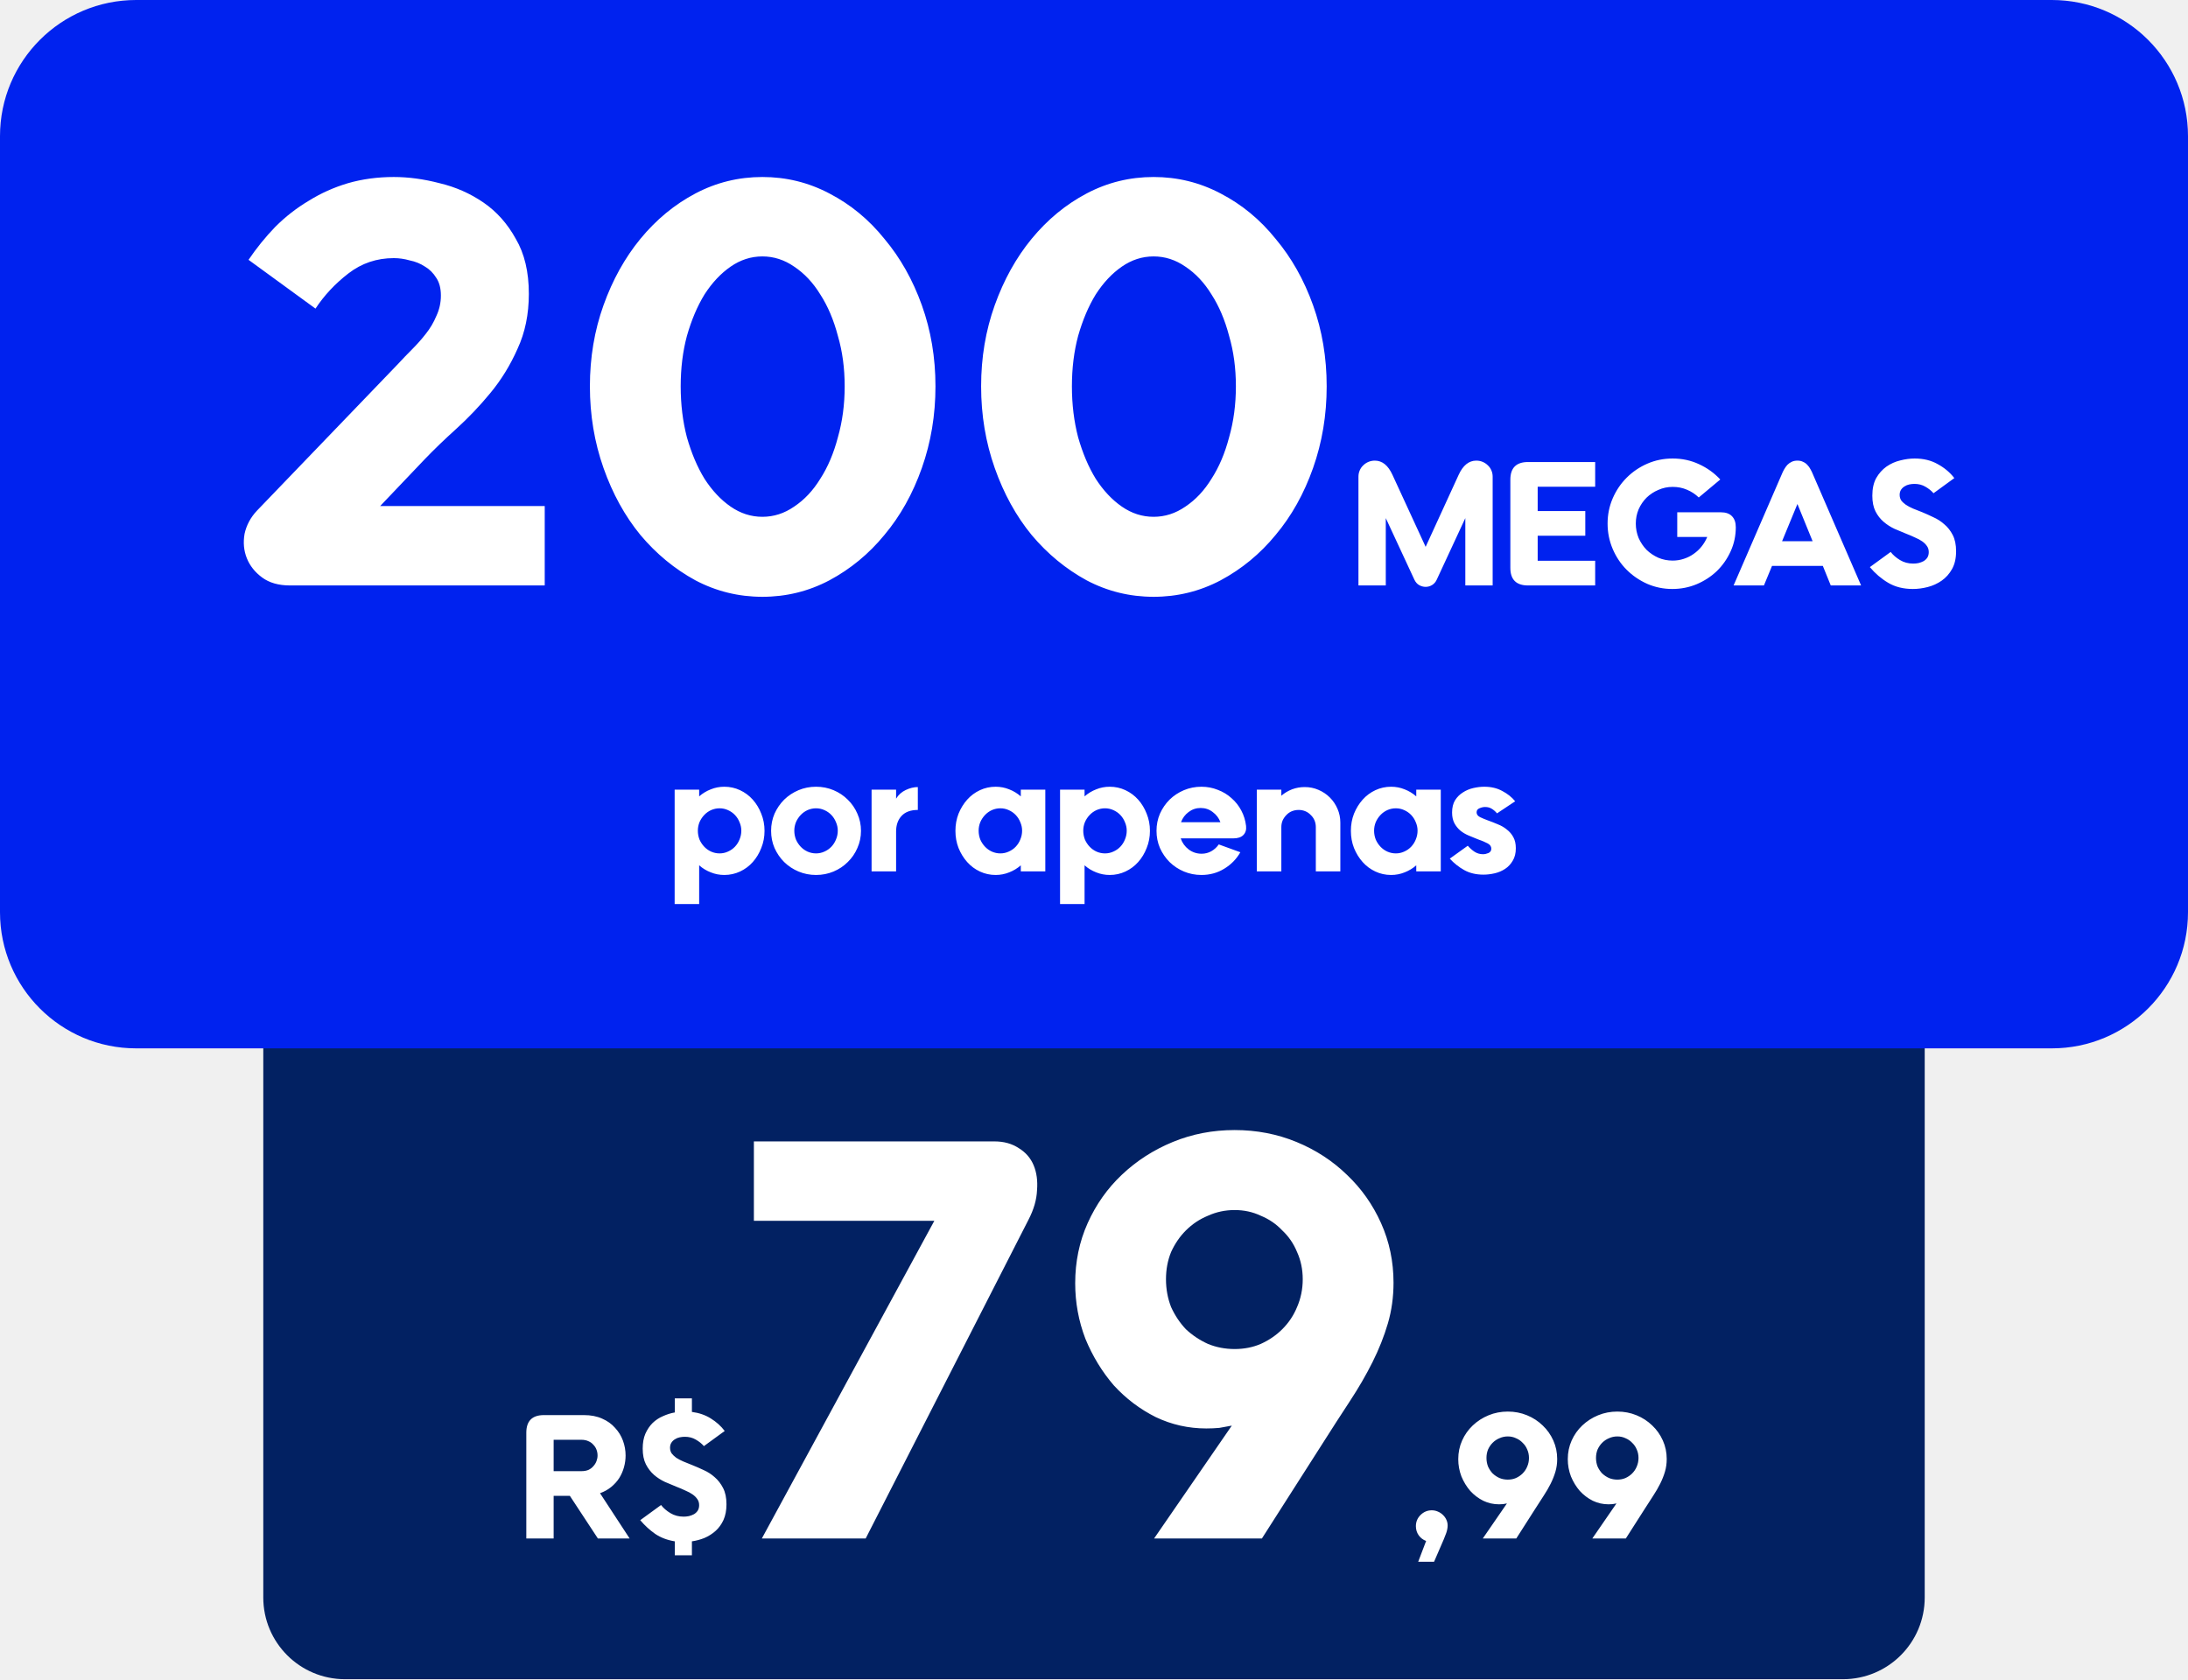
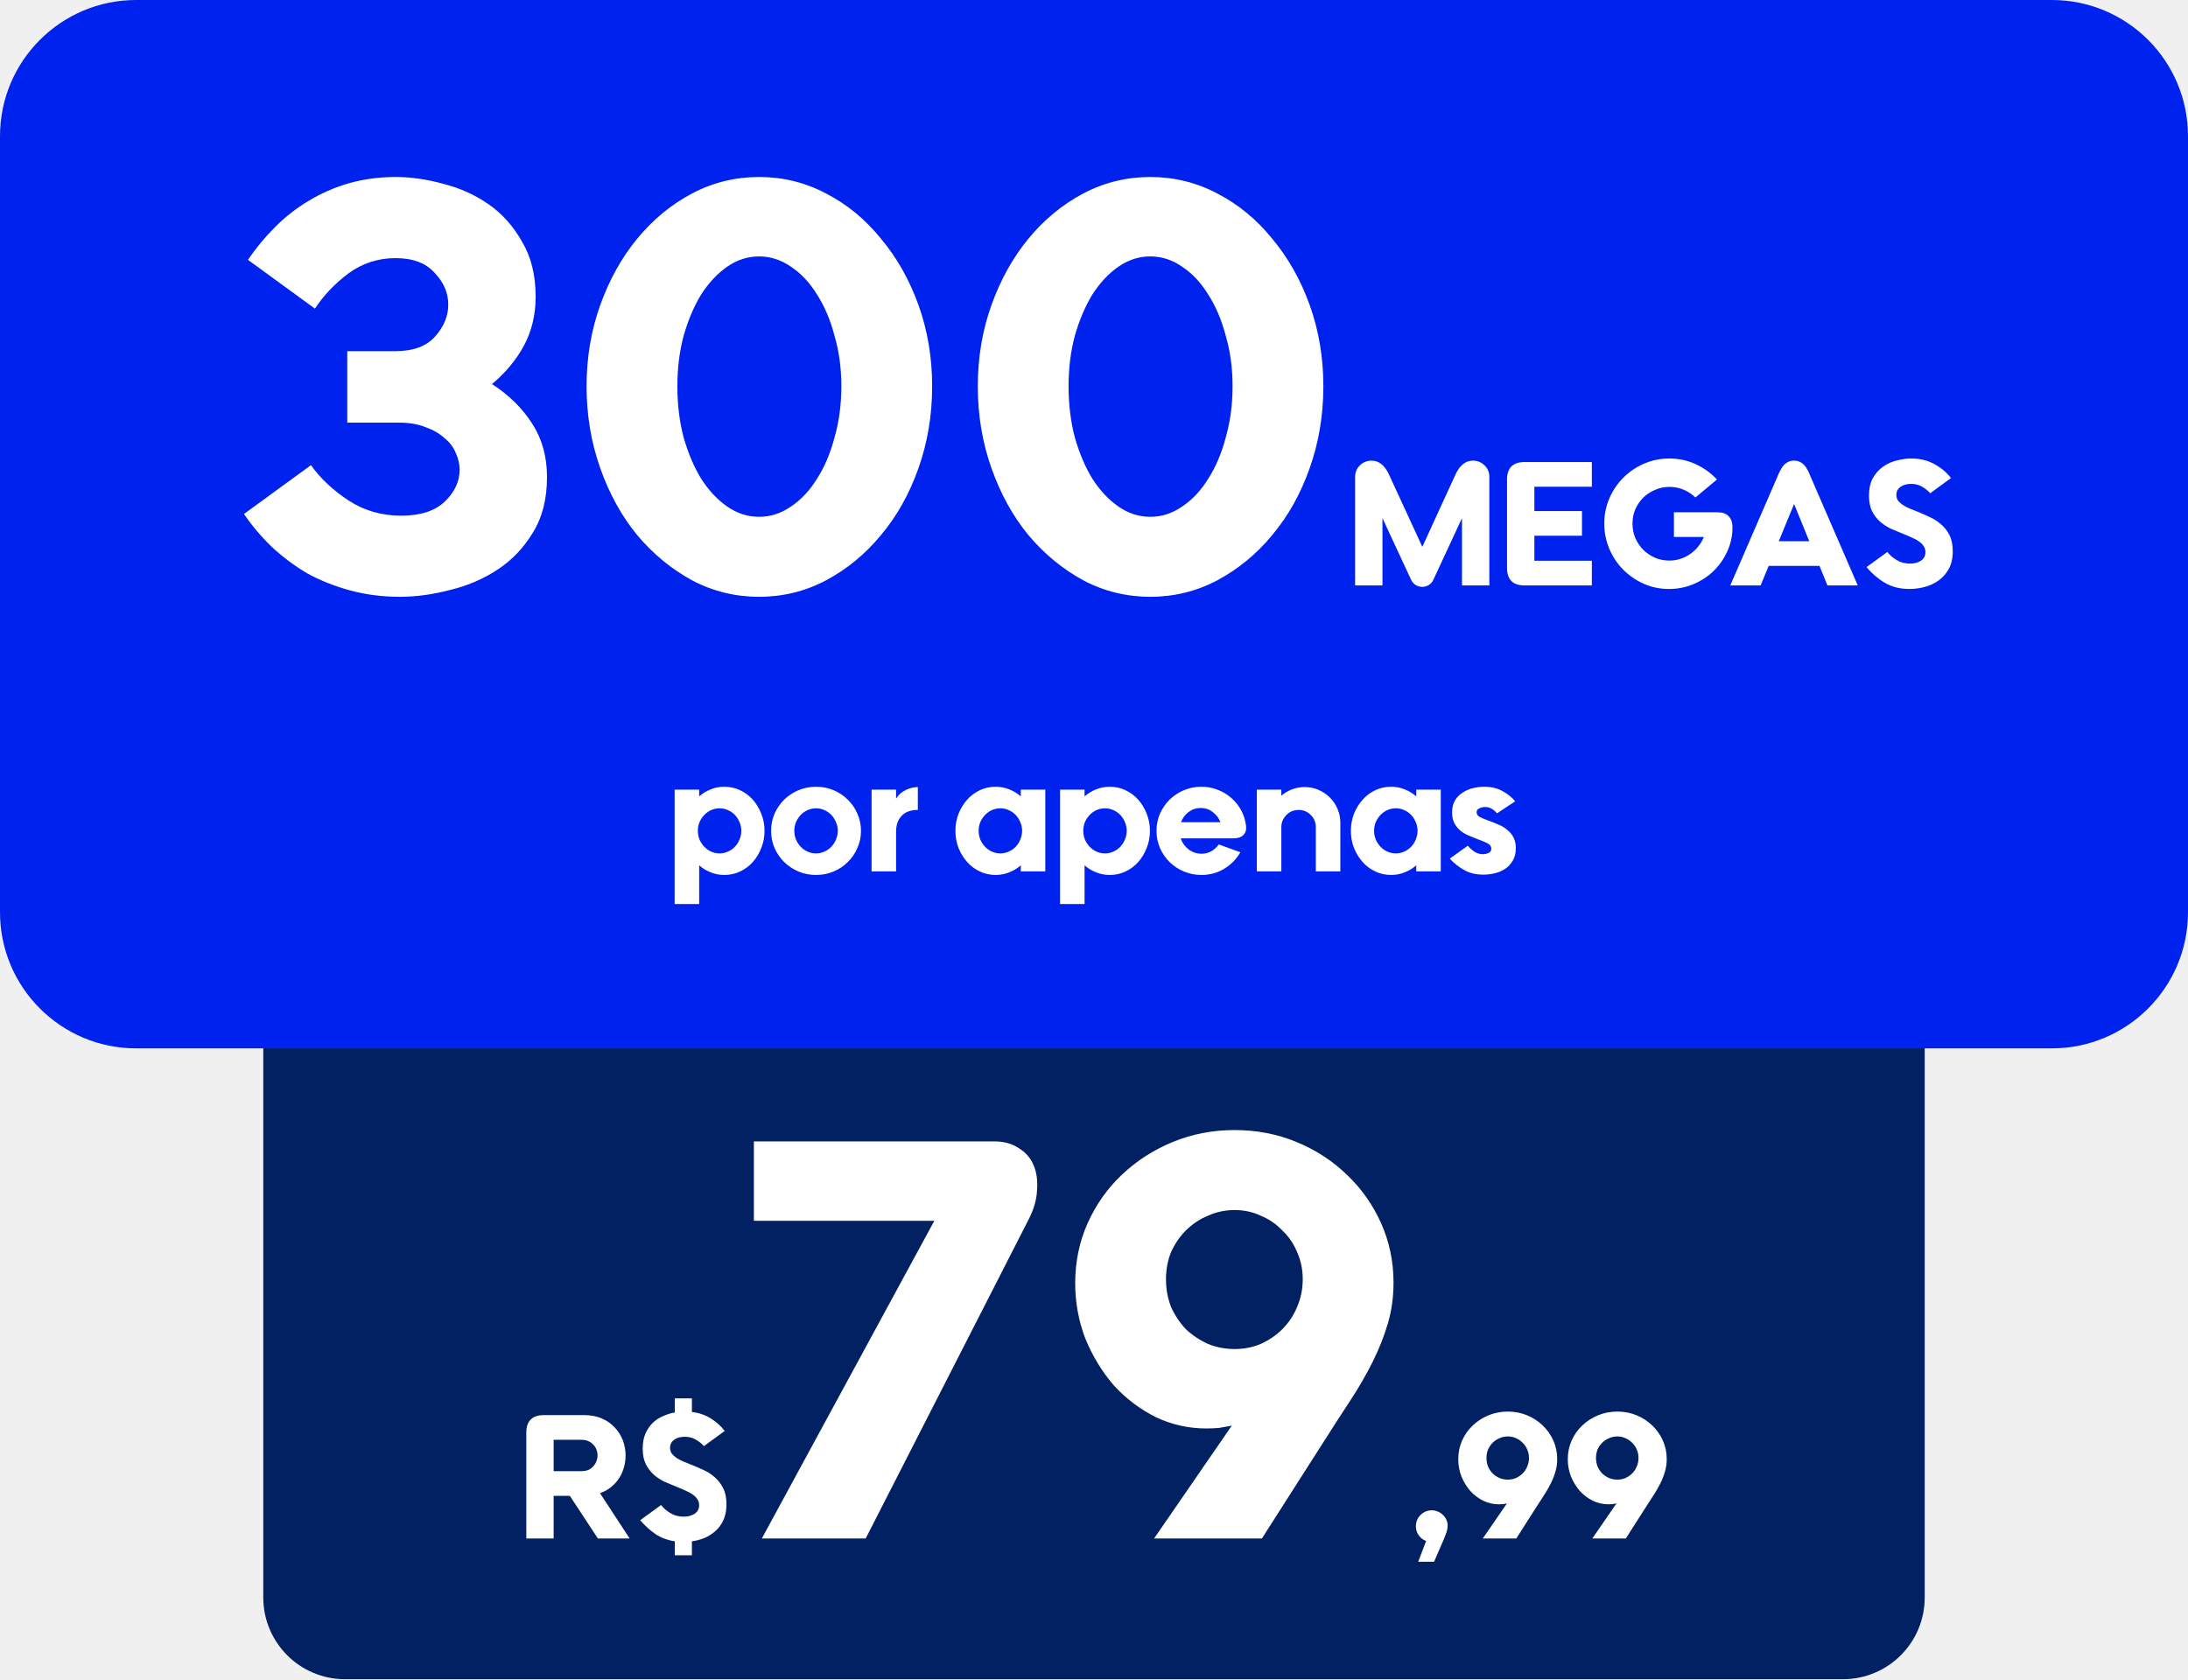
<svg xmlns="http://www.w3.org/2000/svg" width="482" height="370" viewBox="0 0 482 370" fill="none">
  <rect x="58" y="190" width="366" height="180" rx="18" fill="#022162" />
  <rect width="482" height="231" rx="30" fill="#0022EF" />
  <path d="M121.964 324.16H128.063C128.659 324.16 129.177 324.069 129.617 323.888C130.058 323.681 130.42 323.409 130.705 323.072C131.016 322.735 131.249 322.36 131.404 321.945C131.56 321.531 131.637 321.117 131.637 320.702C131.637 320.262 131.56 319.835 131.404 319.42C131.249 319.006 131.016 318.643 130.705 318.332C130.42 317.996 130.058 317.737 129.617 317.555C129.177 317.348 128.659 317.245 128.063 317.245H121.964V324.16ZM131.715 339L125.538 329.599H121.964V339H115.942V315.691C115.942 313.101 117.237 311.806 119.827 311.806H128.646C130.174 311.806 131.508 312.065 132.647 312.583C133.787 313.075 134.732 313.748 135.483 314.603C136.26 315.432 136.843 316.377 137.232 317.439C137.62 318.501 137.814 319.588 137.814 320.702C137.814 321.557 137.698 322.412 137.465 323.266C137.232 324.121 136.882 324.924 136.416 325.675C135.95 326.4 135.354 327.06 134.629 327.656C133.929 328.226 133.114 328.679 132.181 329.016L138.708 339H131.715ZM141.583 319.187C141.583 317.918 141.778 316.83 142.166 315.924C142.58 314.991 143.111 314.201 143.759 313.554C144.432 312.906 145.196 312.401 146.051 312.039C146.906 311.65 147.773 311.378 148.654 311.223V308.115H152.422V311.106C154.002 311.314 155.388 311.793 156.579 312.544C157.796 313.295 158.819 314.214 159.648 315.302L155.064 318.643C154.598 318.099 154.002 317.62 153.277 317.206C152.578 316.791 151.775 316.584 150.868 316.584C150.506 316.584 150.13 316.623 149.742 316.701C149.353 316.778 149.003 316.921 148.693 317.128C148.382 317.309 148.123 317.555 147.916 317.866C147.709 318.177 147.605 318.553 147.605 318.993C147.605 319.459 147.721 319.873 147.955 320.236C148.214 320.573 148.55 320.896 148.965 321.207C149.405 321.492 149.923 321.764 150.519 322.023C151.14 322.282 151.814 322.554 152.539 322.839C153.316 323.15 154.144 323.512 155.025 323.927C155.906 324.315 156.709 324.833 157.434 325.481C158.185 326.128 158.806 326.931 159.298 327.889C159.791 328.847 160.037 330.039 160.037 331.463C160.037 332.784 159.816 333.937 159.376 334.921C158.936 335.879 158.353 336.682 157.628 337.329C156.903 337.977 156.087 338.495 155.18 338.883C154.274 339.246 153.355 339.492 152.422 339.622V342.691H148.654V339.622C147.022 339.363 145.585 338.819 144.342 337.99C143.124 337.135 142.024 336.125 141.039 334.96L145.624 331.619C146.142 332.292 146.828 332.888 147.683 333.406C148.537 333.924 149.509 334.183 150.596 334.183C150.985 334.183 151.373 334.144 151.762 334.066C152.176 333.963 152.552 333.82 152.888 333.639C153.225 333.432 153.497 333.173 153.704 332.862C153.911 332.525 154.015 332.124 154.015 331.658C154.015 331.14 153.886 330.699 153.627 330.337C153.368 329.948 153.018 329.599 152.578 329.288C152.137 328.977 151.606 328.692 150.985 328.433C150.389 328.148 149.755 327.876 149.081 327.617C148.252 327.281 147.385 326.918 146.478 326.529C145.598 326.115 144.795 325.597 144.07 324.976C143.344 324.328 142.749 323.551 142.283 322.645C141.816 321.712 141.583 320.56 141.583 319.187ZM219.075 251.5C221.158 251.5 222.95 252 224.45 253C225.95 253.917 227.033 255.167 227.7 256.75C228.366 258.333 228.616 260.167 228.45 262.25C228.366 264.333 227.741 266.5 226.575 268.75L190.7 339H167.825L205.825 269H166.075V251.5H219.075ZM306.983 282.625C306.983 285.792 306.566 288.792 305.733 291.625C304.9 294.458 303.775 297.292 302.358 300.125C300.941 302.958 299.275 305.833 297.358 308.75C295.441 311.667 293.4 314.833 291.233 318.25L277.983 339H254.233L271.358 314.125C270.441 314.292 269.525 314.458 268.608 314.625C267.691 314.708 266.733 314.75 265.733 314.75C261.816 314.75 258.108 313.917 254.608 312.25C251.108 310.5 248.025 308.167 245.358 305.25C242.775 302.25 240.691 298.833 239.108 295C237.608 291.083 236.858 287 236.858 282.75C236.858 278 237.775 273.583 239.608 269.5C241.441 265.417 243.941 261.875 247.108 258.875C250.358 255.792 254.108 253.375 258.358 251.625C262.608 249.875 267.15 249 271.983 249C276.816 249 281.358 249.875 285.608 251.625C289.858 253.375 293.566 255.792 296.733 258.875C299.9 261.875 302.4 265.417 304.233 269.5C306.066 273.583 306.983 277.958 306.983 282.625ZM286.983 281.875C286.983 279.708 286.566 277.708 285.733 275.875C284.983 274.042 283.9 272.458 282.483 271.125C281.15 269.708 279.566 268.625 277.733 267.875C275.983 267.042 274.066 266.625 271.983 266.625C269.9 266.625 267.941 267.042 266.108 267.875C264.275 268.625 262.65 269.708 261.233 271.125C259.9 272.458 258.816 274.042 257.983 275.875C257.233 277.708 256.858 279.708 256.858 281.875C256.858 284.042 257.233 286.083 257.983 288C258.816 289.833 259.9 291.458 261.233 292.875C262.65 294.208 264.275 295.292 266.108 296.125C267.941 296.875 269.9 297.25 271.983 297.25C274.066 297.25 275.983 296.875 277.733 296.125C279.566 295.292 281.15 294.208 282.483 292.875C283.9 291.458 284.983 289.833 285.733 288C286.566 286.083 286.983 284.042 286.983 281.875ZM311.91 336.281C311.91 335.322 312.247 334.506 312.92 333.833C313.619 333.134 314.448 332.784 315.407 332.784C315.873 332.784 316.313 332.875 316.727 333.056C317.168 333.237 317.543 333.483 317.854 333.794C318.191 334.105 318.45 334.468 318.631 334.882C318.812 335.271 318.903 335.685 318.903 336.125C318.903 336.643 318.799 337.2 318.592 337.796C318.385 338.365 318.204 338.832 318.048 339.194L315.912 344.128H312.415L314.163 339.544C313.49 339.285 312.946 338.871 312.532 338.301C312.117 337.705 311.91 337.032 311.91 336.281ZM343.037 321.479C343.037 322.463 342.908 323.396 342.649 324.276C342.39 325.157 342.04 326.037 341.6 326.918C341.16 327.799 340.642 328.692 340.046 329.599C339.45 330.505 338.816 331.489 338.142 332.551L334.024 339H326.643L331.965 331.269C331.68 331.321 331.396 331.373 331.111 331.424C330.826 331.45 330.528 331.463 330.217 331.463C329 331.463 327.847 331.204 326.76 330.686C325.672 330.142 324.714 329.417 323.885 328.511C323.082 327.578 322.434 326.517 321.942 325.325C321.476 324.108 321.243 322.839 321.243 321.518C321.243 320.042 321.528 318.669 322.098 317.4C322.667 316.131 323.444 315.03 324.429 314.098C325.439 313.14 326.604 312.388 327.925 311.845C329.246 311.301 330.657 311.029 332.16 311.029C333.662 311.029 335.073 311.301 336.394 311.845C337.715 312.388 338.867 313.14 339.852 314.098C340.836 315.03 341.613 316.131 342.183 317.4C342.752 318.669 343.037 320.029 343.037 321.479ZM336.821 321.246C336.821 320.573 336.692 319.951 336.433 319.381C336.2 318.812 335.863 318.319 335.423 317.905C335.008 317.465 334.516 317.128 333.947 316.895C333.403 316.636 332.807 316.506 332.16 316.506C331.512 316.506 330.903 316.636 330.334 316.895C329.764 317.128 329.259 317.465 328.819 317.905C328.404 318.319 328.067 318.812 327.808 319.381C327.575 319.951 327.459 320.573 327.459 321.246C327.459 321.919 327.575 322.554 327.808 323.15C328.067 323.719 328.404 324.224 328.819 324.665C329.259 325.079 329.764 325.416 330.334 325.675C330.903 325.908 331.512 326.024 332.16 326.024C332.807 326.024 333.403 325.908 333.947 325.675C334.516 325.416 335.008 325.079 335.423 324.665C335.863 324.224 336.2 323.719 336.433 323.15C336.692 322.554 336.821 321.919 336.821 321.246ZM367.166 321.479C367.166 322.463 367.037 323.396 366.778 324.276C366.519 325.157 366.169 326.037 365.729 326.918C365.288 327.799 364.77 328.692 364.175 329.599C363.579 330.505 362.944 331.489 362.271 332.551L358.153 339H350.772L356.094 331.269C355.809 331.321 355.524 331.373 355.239 331.424C354.955 331.45 354.657 331.463 354.346 331.463C353.129 331.463 351.976 331.204 350.888 330.686C349.801 330.142 348.842 329.417 348.014 328.511C347.211 327.578 346.563 326.517 346.071 325.325C345.605 324.108 345.372 322.839 345.372 321.518C345.372 320.042 345.657 318.669 346.226 317.4C346.796 316.131 347.573 315.03 348.557 314.098C349.567 313.14 350.733 312.388 352.054 311.845C353.375 311.301 354.786 311.029 356.288 311.029C357.791 311.029 359.202 311.301 360.523 311.845C361.844 312.388 362.996 313.14 363.98 314.098C364.965 315.03 365.742 316.131 366.311 317.4C366.881 318.669 367.166 320.029 367.166 321.479ZM360.95 321.246C360.95 320.573 360.821 319.951 360.562 319.381C360.329 318.812 359.992 318.319 359.552 317.905C359.137 317.465 358.645 317.128 358.075 316.895C357.532 316.636 356.936 316.506 356.288 316.506C355.641 316.506 355.032 316.636 354.462 316.895C353.893 317.128 353.388 317.465 352.947 317.905C352.533 318.319 352.196 318.812 351.937 319.381C351.704 319.951 351.588 320.573 351.588 321.246C351.588 321.919 351.704 322.554 351.937 323.15C352.196 323.719 352.533 324.224 352.947 324.665C353.388 325.079 353.893 325.416 354.462 325.675C355.032 325.908 355.641 326.024 356.288 326.024C356.936 326.024 357.532 325.908 358.075 325.675C358.645 325.416 359.137 325.079 359.552 324.665C359.992 324.224 360.329 323.719 360.562 323.15C360.821 322.554 360.95 321.919 360.95 321.246Z" fill="white" />
-   <path d="M63.875 129C61.375 129 59.333 128.417 57.75 127.25C56.167 126.083 55.042 124.667 54.375 123C53.708 121.333 53.542 119.542 53.875 117.625C54.292 115.708 55.208 114 56.625 112.5L87.75 80.125C88.667 79.125 89.667 78.083 90.75 77C91.833 75.917 92.833 74.792 93.75 73.625C94.75 72.375 95.542 71.042 96.125 69.625C96.792 68.208 97.125 66.708 97.125 65.125C97.125 63.542 96.792 62.25 96.125 61.25C95.458 60.167 94.625 59.333 93.625 58.75C92.625 58.083 91.5 57.625 90.25 57.375C89.083 57.042 87.917 56.875 86.75 56.875C83 56.875 79.667 58 76.75 60.25C73.833 62.5 71.417 65.083 69.5 68L54.75 57.25C56.5 54.667 58.458 52.25 60.625 50C62.875 47.75 65.333 45.833 68 44.25C70.667 42.583 73.542 41.292 76.625 40.375C79.792 39.458 83.167 39 86.75 39C90 39 93.375 39.458 96.875 40.375C100.375 41.208 103.583 42.625 106.5 44.625C109.417 46.625 111.792 49.292 113.625 52.625C115.542 55.875 116.5 59.917 116.5 64.75C116.5 69.25 115.667 73.292 114 76.875C112.417 80.458 110.417 83.708 108 86.625C105.667 89.458 103.167 92.083 100.5 94.5C97.917 96.833 95.625 99.042 93.625 101.125L83.75 111.5H120V129H63.875ZM129.951 85.125C129.951 78.792 130.951 72.833 132.951 67.25C134.951 61.667 137.66 56.792 141.076 52.625C144.576 48.375 148.618 45.042 153.201 42.625C157.785 40.208 162.701 39 167.951 39C173.201 39 178.118 40.208 182.701 42.625C187.368 45.042 191.41 48.375 194.826 52.625C198.326 56.792 201.076 61.667 203.076 67.25C205.076 72.833 206.076 78.792 206.076 85.125C206.076 91.458 205.076 97.458 203.076 103.125C201.076 108.792 198.326 113.708 194.826 117.875C191.41 122.042 187.368 125.375 182.701 127.875C178.118 130.292 173.201 131.5 167.951 131.5C162.701 131.5 157.785 130.292 153.201 127.875C148.618 125.375 144.576 122.042 141.076 117.875C137.66 113.708 134.951 108.792 132.951 103.125C130.951 97.458 129.951 91.458 129.951 85.125ZM149.951 85.125C149.951 89.125 150.41 92.875 151.326 96.375C152.326 99.875 153.618 102.917 155.201 105.5C156.868 108.083 158.785 110.125 160.951 111.625C163.118 113.125 165.451 113.875 167.951 113.875C170.451 113.875 172.785 113.125 174.951 111.625C177.201 110.125 179.118 108.083 180.701 105.5C182.368 102.917 183.66 99.875 184.576 96.375C185.576 92.875 186.076 89.125 186.076 85.125C186.076 81.125 185.576 77.417 184.576 74C183.66 70.5 182.368 67.458 180.701 64.875C179.118 62.292 177.201 60.25 174.951 58.75C172.785 57.25 170.451 56.5 167.951 56.5C165.451 56.5 163.118 57.25 160.951 58.75C158.785 60.25 156.868 62.292 155.201 64.875C153.618 67.458 152.326 70.5 151.326 74C150.41 77.417 149.951 81.125 149.951 85.125ZM216.133 85.125C216.133 78.792 217.133 72.833 219.133 67.25C221.133 61.667 223.841 56.792 227.258 52.625C230.758 48.375 234.799 45.042 239.383 42.625C243.966 40.208 248.883 39 254.133 39C259.383 39 264.299 40.208 268.883 42.625C273.549 45.042 277.591 48.375 281.008 52.625C284.508 56.792 287.258 61.667 289.258 67.25C291.258 72.833 292.258 78.792 292.258 85.125C292.258 91.458 291.258 97.458 289.258 103.125C287.258 108.792 284.508 113.708 281.008 117.875C277.591 122.042 273.549 125.375 268.883 127.875C264.299 130.292 259.383 131.5 254.133 131.5C248.883 131.5 243.966 130.292 239.383 127.875C234.799 125.375 230.758 122.042 227.258 117.875C223.841 113.708 221.133 108.792 219.133 103.125C217.133 97.458 216.133 91.458 216.133 85.125ZM236.133 85.125C236.133 89.125 236.591 92.875 237.508 96.375C238.508 99.875 239.799 102.917 241.383 105.5C243.049 108.083 244.966 110.125 247.133 111.625C249.299 113.125 251.633 113.875 254.133 113.875C256.633 113.875 258.966 113.125 261.133 111.625C263.383 110.125 265.299 108.083 266.883 105.5C268.549 102.917 269.841 99.875 270.758 96.375C271.758 92.875 272.258 89.125 272.258 85.125C272.258 81.125 271.758 77.417 270.758 74C269.841 70.5 268.549 67.458 266.883 64.875C265.299 62.292 263.383 60.25 261.133 58.75C258.966 57.25 256.633 56.5 254.133 56.5C251.633 56.5 249.299 57.25 247.133 58.75C244.966 60.25 243.049 62.292 241.383 64.875C239.799 67.458 238.508 70.5 237.508 74C236.591 77.417 236.133 81.125 236.133 85.125ZM305.278 114.16V129H299.257V105.03C299.257 104.538 299.348 104.085 299.529 103.671C299.71 103.23 299.969 102.855 300.306 102.544C300.643 102.207 301.031 101.948 301.471 101.767C301.912 101.586 302.378 101.495 302.87 101.495C304.502 101.495 305.796 102.544 306.755 104.642L314.058 120.492L321.323 104.642C322.281 102.544 323.576 101.495 325.208 101.495C325.726 101.495 326.192 101.586 326.607 101.767C327.047 101.948 327.435 102.207 327.772 102.544C328.109 102.855 328.368 103.23 328.549 103.671C328.73 104.085 328.821 104.538 328.821 105.03V129H322.799V114.16L316.506 127.718C316.273 128.236 315.923 128.637 315.457 128.922C315.017 129.181 314.55 129.311 314.058 129.311C313.566 129.311 313.087 129.181 312.621 128.922C312.181 128.663 311.831 128.262 311.572 127.718L305.278 114.16ZM351.405 101.806V107.245H338.74V112.606H349.229V118.045H338.74V123.561H351.405V129H336.603C334.014 129 332.719 127.705 332.719 125.115V105.691C332.719 103.101 334.014 101.806 336.603 101.806H351.405ZM379.081 112.878C380.169 112.878 380.985 113.163 381.529 113.732C382.098 114.302 382.383 115.118 382.383 116.18C382.383 118.045 382.008 119.806 381.257 121.463C380.506 123.121 379.496 124.571 378.226 125.814C376.957 127.032 375.468 128.003 373.759 128.728C372.075 129.427 370.288 129.777 368.398 129.777C366.455 129.777 364.616 129.401 362.881 128.65C361.146 127.873 359.631 126.837 358.336 125.542C357.041 124.247 356.018 122.719 355.267 120.958C354.516 119.197 354.14 117.332 354.14 115.364C354.14 113.396 354.516 111.544 355.267 109.809C356.018 108.073 357.041 106.558 358.336 105.263C359.657 103.942 361.185 102.906 362.92 102.155C364.655 101.404 366.507 101.029 368.475 101.029C370.547 101.029 372.477 101.443 374.264 102.272C376.077 103.101 377.644 104.227 378.965 105.652L374.225 109.614C373.474 108.889 372.606 108.319 371.622 107.905C370.664 107.491 369.615 107.283 368.475 107.283C367.362 107.283 366.313 107.504 365.329 107.944C364.344 108.358 363.477 108.928 362.726 109.653C362.001 110.378 361.418 111.233 360.978 112.217C360.563 113.201 360.356 114.25 360.356 115.364C360.356 116.478 360.563 117.54 360.978 118.55C361.418 119.534 362.001 120.401 362.726 121.153C363.477 121.878 364.344 122.46 365.329 122.901C366.313 123.315 367.362 123.522 368.475 123.522C369.33 123.522 370.146 123.393 370.923 123.134C371.726 122.875 372.451 122.512 373.098 122.046C373.772 121.58 374.354 121.036 374.847 120.414C375.365 119.767 375.779 119.068 376.09 118.317H369.485V112.878H379.081ZM392.581 119.249H399.302L395.961 111.052L392.581 119.249ZM392.503 104.525C392.659 104.137 392.84 103.761 393.047 103.399C393.254 103.036 393.487 102.712 393.746 102.427C394.031 102.142 394.342 101.922 394.679 101.767C395.041 101.586 395.469 101.495 395.961 101.495C396.453 101.495 396.867 101.586 397.204 101.767C397.566 101.922 397.877 102.142 398.136 102.427C398.421 102.712 398.654 103.036 398.836 103.399C399.043 103.761 399.224 104.137 399.379 104.525L409.985 129H403.303L401.555 124.688H390.366L388.579 129H381.897L392.503 104.525ZM412.46 109.226C412.46 107.672 412.745 106.377 413.314 105.341C413.91 104.305 414.661 103.463 415.568 102.816C416.5 102.168 417.51 101.715 418.598 101.456C419.711 101.171 420.773 101.029 421.783 101.029C423.726 101.029 425.422 101.443 426.873 102.272C428.349 103.075 429.566 104.098 430.524 105.341L425.94 108.682C425.474 108.138 424.878 107.659 424.153 107.245C423.454 106.83 422.651 106.623 421.745 106.623C421.382 106.623 421.006 106.662 420.618 106.74C420.229 106.817 419.88 106.96 419.569 107.167C419.258 107.348 418.999 107.594 418.792 107.905C418.585 108.216 418.481 108.591 418.481 109.032C418.481 109.498 418.598 109.912 418.831 110.275C419.09 110.612 419.439 110.935 419.88 111.246C420.32 111.531 420.838 111.803 421.434 112.062C422.055 112.321 422.742 112.593 423.493 112.878C424.244 113.188 425.047 113.551 425.901 113.965C426.782 114.354 427.585 114.872 428.31 115.519C429.061 116.141 429.683 116.931 430.175 117.889C430.667 118.847 430.913 120.039 430.913 121.463C430.913 123.017 430.615 124.325 430.019 125.387C429.424 126.449 428.66 127.304 427.727 127.951C426.795 128.599 425.772 129.065 424.658 129.35C423.545 129.635 422.457 129.777 421.395 129.777C419.297 129.777 417.484 129.324 415.956 128.417C414.428 127.511 413.081 126.358 411.916 124.96L416.5 121.619C417.018 122.292 417.704 122.888 418.559 123.406C419.414 123.924 420.385 124.183 421.473 124.183C421.861 124.183 422.25 124.144 422.638 124.066C423.052 123.963 423.428 123.82 423.765 123.639C424.101 123.432 424.373 123.173 424.58 122.862C424.788 122.525 424.891 122.124 424.891 121.658C424.891 121.14 424.762 120.699 424.503 120.337C424.244 119.948 423.894 119.599 423.454 119.288C423.014 118.977 422.483 118.692 421.861 118.433C421.265 118.148 420.631 117.876 419.957 117.617C419.129 117.281 418.261 116.918 417.355 116.529C416.474 116.115 415.671 115.597 414.946 114.976C414.221 114.354 413.625 113.59 413.159 112.683C412.693 111.751 412.46 110.599 412.46 109.226Z" fill="white" />
+   <path d="M76.5 93.125V77.375H87.125C91.042 77.375 93.958 76.292 95.875 74.125C97.792 71.958 98.75 69.625 98.75 67.125C98.75 64.542 97.75 62.208 95.75 60.125C93.833 57.958 90.958 56.875 87.125 56.875C83.292 56.875 79.833 58 76.75 60.25C73.75 62.5 71.292 65.083 69.375 68L54.625 57.25C56.375 54.667 58.375 52.25 60.625 50C62.875 47.75 65.333 45.833 68 44.25C70.75 42.583 73.708 41.292 76.875 40.375C80.125 39.458 83.542 39 87.125 39C90.542 39 94.042 39.5 97.625 40.5C101.292 41.417 104.625 42.917 107.625 45C110.625 47.083 113.083 49.833 115 53.25C117 56.583 118 60.625 118 65.375C118 69.375 117.125 73 115.375 76.25C113.625 79.417 111.292 82.208 108.375 84.625C112.125 87.042 115.083 89.958 117.25 93.375C119.417 96.708 120.5 100.625 120.5 105.125C120.5 109.958 119.458 114.042 117.375 117.375C115.375 120.708 112.792 123.417 109.625 125.5C106.458 127.583 102.958 129.083 99.125 130C95.292 131 91.625 131.5 88.125 131.5C84.292 131.5 80.667 131.042 77.25 130.125C73.833 129.208 70.667 127.958 67.75 126.375C64.917 124.708 62.292 122.75 59.875 120.5C57.542 118.25 55.5 115.833 53.75 113.25L68.5 102.5C70.583 105.417 73.333 108 76.75 110.25C80.167 112.5 84.042 113.625 88.375 113.625C92.625 113.625 95.833 112.583 98 110.5C100.167 108.417 101.25 106.083 101.25 103.5C101.25 102.25 100.958 101 100.375 99.75C99.875 98.5 99.042 97.417 97.875 96.5C96.792 95.5 95.417 94.708 93.75 94.125C92.083 93.458 90.125 93.125 87.875 93.125H76.5ZM129.219 85.125C129.219 78.792 130.219 72.833 132.219 67.25C134.219 61.667 136.927 56.792 140.344 52.625C143.844 48.375 147.885 45.042 152.469 42.625C157.052 40.208 161.969 39 167.219 39C172.469 39 177.385 40.208 181.969 42.625C186.635 45.042 190.677 48.375 194.094 52.625C197.594 56.792 200.344 61.667 202.344 67.25C204.344 72.833 205.344 78.792 205.344 85.125C205.344 91.458 204.344 97.458 202.344 103.125C200.344 108.792 197.594 113.708 194.094 117.875C190.677 122.042 186.635 125.375 181.969 127.875C177.385 130.292 172.469 131.5 167.219 131.5C161.969 131.5 157.052 130.292 152.469 127.875C147.885 125.375 143.844 122.042 140.344 117.875C136.927 113.708 134.219 108.792 132.219 103.125C130.219 97.458 129.219 91.458 129.219 85.125ZM149.219 85.125C149.219 89.125 149.677 92.875 150.594 96.375C151.594 99.875 152.885 102.917 154.469 105.5C156.135 108.083 158.052 110.125 160.219 111.625C162.385 113.125 164.719 113.875 167.219 113.875C169.719 113.875 172.052 113.125 174.219 111.625C176.469 110.125 178.385 108.083 179.969 105.5C181.635 102.917 182.927 99.875 183.844 96.375C184.844 92.875 185.344 89.125 185.344 85.125C185.344 81.125 184.844 77.417 183.844 74C182.927 70.5 181.635 67.458 179.969 64.875C178.385 62.292 176.469 60.25 174.219 58.75C172.052 57.25 169.719 56.5 167.219 56.5C164.719 56.5 162.385 57.25 160.219 58.75C158.052 60.25 156.135 62.292 154.469 64.875C152.885 67.458 151.594 70.5 150.594 74C149.677 77.417 149.219 81.125 149.219 85.125ZM215.4 85.125C215.4 78.792 216.4 72.833 218.4 67.25C220.4 61.667 223.109 56.792 226.525 52.625C230.025 48.375 234.067 45.042 238.65 42.625C243.234 40.208 248.15 39 253.4 39C258.65 39 263.567 40.208 268.15 42.625C272.817 45.042 276.859 48.375 280.275 52.625C283.775 56.792 286.525 61.667 288.525 67.25C290.525 72.833 291.525 78.792 291.525 85.125C291.525 91.458 290.525 97.458 288.525 103.125C286.525 108.792 283.775 113.708 280.275 117.875C276.859 122.042 272.817 125.375 268.15 127.875C263.567 130.292 258.65 131.5 253.4 131.5C248.15 131.5 243.234 130.292 238.65 127.875C234.067 125.375 230.025 122.042 226.525 117.875C223.109 113.708 220.4 108.792 218.4 103.125C216.4 97.458 215.4 91.458 215.4 85.125ZM235.4 85.125C235.4 89.125 235.859 92.875 236.775 96.375C237.775 99.875 239.067 102.917 240.65 105.5C242.317 108.083 244.234 110.125 246.4 111.625C248.567 113.125 250.9 113.875 253.4 113.875C255.9 113.875 258.234 113.125 260.4 111.625C262.65 110.125 264.567 108.083 266.15 105.5C267.817 102.917 269.109 99.875 270.025 96.375C271.025 92.875 271.525 89.125 271.525 85.125C271.525 81.125 271.025 77.417 270.025 74C269.109 70.5 267.817 67.458 266.15 64.875C264.567 62.292 262.65 60.25 260.4 58.75C258.234 57.25 255.9 56.5 253.4 56.5C250.9 56.5 248.567 57.25 246.4 58.75C244.234 60.25 242.317 62.292 240.65 64.875C239.067 67.458 237.775 70.5 236.775 74C235.859 77.417 235.4 81.125 235.4 85.125ZM304.546 114.16V129H298.524V105.03C298.524 104.538 298.615 104.085 298.796 103.671C298.978 103.23 299.237 102.855 299.573 102.544C299.91 102.207 300.299 101.948 300.739 101.767C301.179 101.586 301.645 101.495 302.137 101.495C303.769 101.495 305.064 102.544 306.022 104.642L313.326 120.492L320.591 104.642C321.549 102.544 322.844 101.495 324.476 101.495C324.994 101.495 325.46 101.586 325.874 101.767C326.314 101.948 326.703 102.207 327.04 102.544C327.376 102.855 327.635 103.23 327.817 103.671C327.998 104.085 328.089 104.538 328.089 105.03V129H322.067V114.16L315.773 127.718C315.54 128.236 315.191 128.637 314.724 128.922C314.284 129.181 313.818 129.311 313.326 129.311C312.834 129.311 312.355 129.181 311.889 128.922C311.448 128.663 311.099 128.262 310.84 127.718L304.546 114.16ZM350.672 101.806V107.245H338.008V112.606H348.497V118.045H338.008V123.561H350.672V129H335.871C333.281 129 331.986 127.705 331.986 125.115V105.691C331.986 103.101 333.281 101.806 335.871 101.806H350.672ZM378.349 112.878C379.436 112.878 380.252 113.163 380.796 113.732C381.366 114.302 381.651 115.118 381.651 116.18C381.651 118.045 381.275 119.806 380.524 121.463C379.773 123.121 378.763 124.571 377.494 125.814C376.225 127.032 374.736 128.003 373.026 128.728C371.343 129.427 369.556 129.777 367.665 129.777C365.723 129.777 363.884 129.401 362.149 128.65C360.413 127.873 358.898 126.837 357.603 125.542C356.308 124.247 355.285 122.719 354.534 120.958C353.783 119.197 353.408 117.332 353.408 115.364C353.408 113.396 353.783 111.544 354.534 109.809C355.285 108.073 356.308 106.558 357.603 105.263C358.924 103.942 360.452 102.906 362.188 102.155C363.923 101.404 365.775 101.029 367.743 101.029C369.815 101.029 371.744 101.443 373.531 102.272C375.344 103.101 376.911 104.227 378.232 105.652L373.493 109.614C372.742 108.889 371.874 108.319 370.89 107.905C369.931 107.491 368.883 107.283 367.743 107.283C366.629 107.283 365.58 107.504 364.596 107.944C363.612 108.358 362.744 108.928 361.993 109.653C361.268 110.378 360.685 111.233 360.245 112.217C359.831 113.201 359.624 114.25 359.624 115.364C359.624 116.478 359.831 117.54 360.245 118.55C360.685 119.534 361.268 120.401 361.993 121.153C362.744 121.878 363.612 122.46 364.596 122.901C365.58 123.315 366.629 123.522 367.743 123.522C368.598 123.522 369.413 123.393 370.19 123.134C370.993 122.875 371.718 122.512 372.366 122.046C373.039 121.58 373.622 121.036 374.114 120.414C374.632 119.767 375.047 119.068 375.357 118.317H368.753V112.878H378.349ZM391.848 119.249H398.569L395.228 111.052L391.848 119.249ZM391.771 104.525C391.926 104.137 392.107 103.761 392.315 103.399C392.522 103.036 392.755 102.712 393.014 102.427C393.299 102.142 393.61 101.922 393.946 101.767C394.309 101.586 394.736 101.495 395.228 101.495C395.72 101.495 396.135 101.586 396.471 101.767C396.834 101.922 397.145 102.142 397.404 102.427C397.689 102.712 397.922 103.036 398.103 103.399C398.31 103.761 398.492 104.137 398.647 104.525L409.253 129H402.571L400.823 124.688H389.634L387.847 129H381.165L391.771 104.525ZM411.727 109.226C411.727 107.672 412.012 106.377 412.582 105.341C413.178 104.305 413.929 103.463 414.835 102.816C415.767 102.168 416.778 101.715 417.865 101.456C418.979 101.171 420.041 101.029 421.051 101.029C422.993 101.029 424.69 101.443 426.14 102.272C427.616 103.075 428.834 104.098 429.792 105.341L425.208 108.682C424.742 108.138 424.146 107.659 423.421 107.245C422.721 106.83 421.919 106.623 421.012 106.623C420.65 106.623 420.274 106.662 419.885 106.74C419.497 106.817 419.147 106.96 418.837 107.167C418.526 107.348 418.267 107.594 418.06 107.905C417.852 108.216 417.749 108.591 417.749 109.032C417.749 109.498 417.865 109.912 418.098 110.275C418.357 110.612 418.707 110.935 419.147 111.246C419.588 111.531 420.106 111.803 420.701 112.062C421.323 112.321 422.009 112.593 422.76 112.878C423.511 113.188 424.314 113.551 425.169 113.965C426.05 114.354 426.852 114.872 427.578 115.519C428.329 116.141 428.95 116.931 429.442 117.889C429.934 118.847 430.18 120.039 430.18 121.463C430.18 123.017 429.883 124.325 429.287 125.387C428.691 126.449 427.927 127.304 426.995 127.951C426.062 128.599 425.039 129.065 423.926 129.35C422.812 129.635 421.724 129.777 420.662 129.777C418.565 129.777 416.752 129.324 415.224 128.417C413.696 127.511 412.349 126.358 411.183 124.96L415.767 121.619C416.285 122.292 416.972 122.888 417.826 123.406C418.681 123.924 419.652 124.183 420.74 124.183C421.129 124.183 421.517 124.144 421.906 124.066C422.32 123.963 422.696 123.82 423.032 123.639C423.369 123.432 423.641 123.173 423.848 122.862C424.055 122.525 424.159 122.124 424.159 121.658C424.159 121.14 424.029 120.699 423.77 120.337C423.511 119.948 423.162 119.599 422.721 119.288C422.281 118.977 421.75 118.692 421.129 118.433C420.533 118.148 419.898 117.876 419.225 117.617C418.396 117.281 417.529 116.918 416.622 116.529C415.742 116.115 414.939 115.597 414.214 114.976C413.488 114.354 412.893 113.59 412.426 112.683C411.96 111.751 411.727 110.599 411.727 109.226Z" fill="white" />
  <path d="M163.308 183.036C163.308 182.388 163.176 181.764 162.912 181.164C162.672 180.564 162.336 180.036 161.904 179.58C161.472 179.124 160.956 178.764 160.356 178.5C159.78 178.236 159.168 178.104 158.52 178.104C157.872 178.104 157.248 178.236 156.648 178.5C156.072 178.764 155.568 179.124 155.136 179.58C154.704 180.036 154.356 180.564 154.092 181.164C153.852 181.764 153.732 182.388 153.732 183.036C153.732 183.708 153.852 184.356 154.092 184.98C154.356 185.58 154.704 186.108 155.136 186.564C155.568 187.02 156.072 187.38 156.648 187.644C157.248 187.908 157.872 188.04 158.52 188.04C159.168 188.04 159.78 187.908 160.356 187.644C160.956 187.38 161.472 187.02 161.904 186.564C162.336 186.108 162.672 185.58 162.912 184.98C163.176 184.356 163.308 183.708 163.308 183.036ZM168.42 183.072C168.42 184.416 168.18 185.676 167.7 186.852C167.244 188.028 166.62 189.06 165.828 189.948C165.036 190.836 164.1 191.532 163.02 192.036C161.94 192.54 160.788 192.792 159.564 192.792C158.508 192.792 157.512 192.6 156.576 192.216C155.64 191.856 154.788 191.34 154.02 190.668V199.2H148.62V174H154.02V175.476C154.788 174.804 155.64 174.288 156.576 173.928C157.512 173.544 158.508 173.352 159.564 173.352C160.788 173.352 161.94 173.604 163.02 174.108C164.1 174.612 165.036 175.308 165.828 176.196C166.62 177.084 167.244 178.116 167.7 179.292C168.18 180.468 168.42 181.728 168.42 183.072ZM169.868 183.072C169.868 181.728 170.12 180.468 170.624 179.292C171.152 178.116 171.86 177.084 172.748 176.196C173.66 175.308 174.716 174.612 175.916 174.108C177.116 173.604 178.4 173.352 179.768 173.352C181.136 173.352 182.42 173.604 183.62 174.108C184.82 174.612 185.864 175.308 186.752 176.196C187.664 177.084 188.372 178.116 188.876 179.292C189.404 180.468 189.668 181.728 189.668 183.072C189.668 184.416 189.404 185.676 188.876 186.852C188.372 188.028 187.664 189.06 186.752 189.948C185.864 190.836 184.82 191.532 183.62 192.036C182.42 192.54 181.136 192.792 179.768 192.792C178.4 192.792 177.116 192.54 175.916 192.036C174.716 191.532 173.66 190.836 172.748 189.948C171.86 189.06 171.152 188.028 170.624 186.852C170.12 185.676 169.868 184.416 169.868 183.072ZM174.98 183.036C174.98 183.708 175.1 184.356 175.34 184.98C175.604 185.58 175.952 186.108 176.384 186.564C176.816 187.02 177.32 187.38 177.896 187.644C178.496 187.908 179.12 188.04 179.768 188.04C180.416 188.04 181.028 187.908 181.604 187.644C182.204 187.38 182.72 187.02 183.152 186.564C183.584 186.108 183.92 185.58 184.16 184.98C184.424 184.356 184.556 183.708 184.556 183.036C184.556 182.388 184.424 181.764 184.16 181.164C183.92 180.564 183.584 180.036 183.152 179.58C182.72 179.124 182.204 178.764 181.604 178.5C181.028 178.236 180.416 178.104 179.768 178.104C179.12 178.104 178.496 178.236 177.896 178.5C177.32 178.764 176.816 179.124 176.384 179.58C175.952 180.036 175.604 180.564 175.34 181.164C175.1 181.764 174.98 182.388 174.98 183.036ZM202.191 178.464C200.631 178.464 199.443 178.896 198.627 179.76C197.811 180.624 197.403 181.776 197.403 183.216V192H192.003V174H197.403V175.98C197.907 175.14 198.615 174.504 199.527 174.072C200.439 173.64 201.327 173.424 202.191 173.424V178.464ZM215.586 183.036C215.586 183.708 215.706 184.356 215.946 184.98C216.21 185.58 216.558 186.108 216.99 186.564C217.422 187.02 217.926 187.38 218.502 187.644C219.102 187.908 219.726 188.04 220.374 188.04C221.022 188.04 221.634 187.908 222.21 187.644C222.81 187.38 223.326 187.02 223.758 186.564C224.19 186.108 224.526 185.58 224.766 184.98C225.03 184.356 225.162 183.708 225.162 183.036C225.162 182.388 225.03 181.764 224.766 181.164C224.526 180.564 224.19 180.036 223.758 179.58C223.326 179.124 222.81 178.764 222.21 178.5C221.634 178.236 221.022 178.104 220.374 178.104C219.726 178.104 219.102 178.236 218.502 178.5C217.926 178.764 217.422 179.124 216.99 179.58C216.558 180.036 216.21 180.564 215.946 181.164C215.706 181.764 215.586 182.388 215.586 183.036ZM210.474 183.072C210.474 181.728 210.702 180.468 211.158 179.292C211.638 178.116 212.274 177.084 213.066 176.196C213.858 175.308 214.794 174.612 215.874 174.108C216.954 173.604 218.106 173.352 219.33 173.352C220.386 173.352 221.382 173.544 222.318 173.928C223.254 174.288 224.106 174.804 224.874 175.476V174H230.274V192H224.874V190.668C224.106 191.34 223.254 191.856 222.318 192.216C221.382 192.6 220.386 192.792 219.33 192.792C218.106 192.792 216.954 192.54 215.874 192.036C214.794 191.532 213.858 190.836 213.066 189.948C212.274 189.06 211.638 188.028 211.158 186.852C210.702 185.676 210.474 184.416 210.474 183.072ZM248.21 183.036C248.21 182.388 248.078 181.764 247.814 181.164C247.574 180.564 247.238 180.036 246.806 179.58C246.374 179.124 245.858 178.764 245.258 178.5C244.682 178.236 244.07 178.104 243.422 178.104C242.774 178.104 242.15 178.236 241.55 178.5C240.974 178.764 240.47 179.124 240.038 179.58C239.606 180.036 239.258 180.564 238.994 181.164C238.754 181.764 238.634 182.388 238.634 183.036C238.634 183.708 238.754 184.356 238.994 184.98C239.258 185.58 239.606 186.108 240.038 186.564C240.47 187.02 240.974 187.38 241.55 187.644C242.15 187.908 242.774 188.04 243.422 188.04C244.07 188.04 244.682 187.908 245.258 187.644C245.858 187.38 246.374 187.02 246.806 186.564C247.238 186.108 247.574 185.58 247.814 184.98C248.078 184.356 248.21 183.708 248.21 183.036ZM253.322 183.072C253.322 184.416 253.082 185.676 252.602 186.852C252.146 188.028 251.522 189.06 250.73 189.948C249.938 190.836 249.002 191.532 247.922 192.036C246.842 192.54 245.69 192.792 244.466 192.792C243.41 192.792 242.414 192.6 241.478 192.216C240.542 191.856 239.69 191.34 238.922 190.668V199.2H233.522V174H238.922V175.476C239.69 174.804 240.542 174.288 241.478 173.928C242.414 173.544 243.41 173.352 244.466 173.352C245.69 173.352 246.842 173.604 247.922 174.108C249.002 174.612 249.938 175.308 250.73 176.196C251.522 177.084 252.146 178.116 252.602 179.292C253.082 180.468 253.322 181.728 253.322 183.072ZM268.847 181.164C268.511 180.252 267.947 179.508 267.155 178.932C266.387 178.332 265.499 178.032 264.491 178.032C263.507 178.032 262.619 178.332 261.827 178.932C261.059 179.508 260.507 180.252 260.171 181.164H268.847ZM260.099 184.728C260.435 185.712 261.023 186.528 261.863 187.176C262.703 187.8 263.651 188.112 264.707 188.112C265.475 188.112 266.183 187.932 266.831 187.572C267.503 187.188 268.055 186.684 268.487 186.06L273.239 187.788C272.375 189.3 271.187 190.512 269.675 191.424C268.187 192.336 266.519 192.792 264.671 192.792C263.303 192.792 262.019 192.54 260.819 192.036C259.619 191.532 258.563 190.836 257.651 189.948C256.763 189.06 256.055 188.028 255.527 186.852C255.023 185.676 254.771 184.416 254.771 183.072C254.771 181.728 255.023 180.468 255.527 179.292C256.055 178.116 256.763 177.084 257.651 176.196C258.563 175.308 259.619 174.612 260.819 174.108C262.019 173.604 263.303 173.352 264.671 173.352C265.943 173.352 267.143 173.58 268.271 174.036C269.423 174.468 270.431 175.08 271.295 175.872C272.183 176.64 272.903 177.552 273.455 178.608C274.007 179.64 274.355 180.768 274.499 181.992C274.595 182.832 274.391 183.504 273.887 184.008C273.407 184.488 272.675 184.728 271.691 184.728H260.099ZM289.866 182.244C289.866 181.716 289.77 181.224 289.578 180.768C289.386 180.312 289.11 179.916 288.75 179.58C288.414 179.22 288.018 178.944 287.562 178.752C287.106 178.56 286.614 178.464 286.086 178.464C285.558 178.464 285.054 178.56 284.574 178.752C284.118 178.944 283.722 179.22 283.386 179.58C283.05 179.916 282.774 180.312 282.558 180.768C282.366 181.224 282.27 181.716 282.27 182.244V192H276.87V174H282.27V175.332C282.966 174.732 283.746 174.264 284.61 173.928C285.498 173.592 286.434 173.424 287.418 173.424C288.498 173.424 289.506 173.628 290.442 174.036C291.402 174.444 292.242 175.008 292.962 175.728C293.682 176.448 294.246 177.288 294.654 178.248C295.062 179.184 295.266 180.192 295.266 181.272V192H289.866V182.244ZM302.703 183.036C302.703 183.708 302.823 184.356 303.063 184.98C303.327 185.58 303.675 186.108 304.107 186.564C304.539 187.02 305.043 187.38 305.619 187.644C306.219 187.908 306.843 188.04 307.491 188.04C308.139 188.04 308.751 187.908 309.327 187.644C309.927 187.38 310.443 187.02 310.875 186.564C311.307 186.108 311.643 185.58 311.883 184.98C312.147 184.356 312.279 183.708 312.279 183.036C312.279 182.388 312.147 181.764 311.883 181.164C311.643 180.564 311.307 180.036 310.875 179.58C310.443 179.124 309.927 178.764 309.327 178.5C308.751 178.236 308.139 178.104 307.491 178.104C306.843 178.104 306.219 178.236 305.619 178.5C305.043 178.764 304.539 179.124 304.107 179.58C303.675 180.036 303.327 180.564 303.063 181.164C302.823 181.764 302.703 182.388 302.703 183.036ZM297.591 183.072C297.591 181.728 297.819 180.468 298.275 179.292C298.755 178.116 299.391 177.084 300.183 176.196C300.975 175.308 301.911 174.612 302.991 174.108C304.071 173.604 305.223 173.352 306.447 173.352C307.503 173.352 308.499 173.544 309.435 173.928C310.371 174.288 311.223 174.804 311.991 175.476V174H317.391V192H311.991V190.668C311.223 191.34 310.371 191.856 309.435 192.216C308.499 192.6 307.503 192.792 306.447 192.792C305.223 192.792 304.071 192.54 302.991 192.036C301.911 191.532 300.975 190.836 300.183 189.948C299.391 189.06 298.755 188.028 298.275 186.852C297.819 185.676 297.591 184.416 297.591 183.072ZM319.884 179.04C319.884 177.96 320.1 177.06 320.532 176.34C320.988 175.62 321.564 175.044 322.26 174.612C322.956 174.156 323.724 173.832 324.564 173.64C325.404 173.448 326.208 173.352 326.976 173.352C328.488 173.352 329.808 173.664 330.936 174.288C332.088 174.888 333.036 175.644 333.78 176.556L329.784 179.22C329.448 178.812 329.064 178.476 328.632 178.212C328.224 177.948 327.732 177.816 327.156 177.816C326.748 177.816 326.328 177.912 325.896 178.104C325.488 178.272 325.284 178.572 325.284 179.004C325.284 179.436 325.536 179.784 326.04 180.048C326.544 180.288 327.12 180.528 327.768 180.768C328.512 181.032 329.244 181.32 329.964 181.632C330.708 181.92 331.368 182.304 331.944 182.784C332.544 183.24 333.024 183.804 333.384 184.476C333.744 185.124 333.924 185.94 333.924 186.924C333.924 188.004 333.696 188.916 333.24 189.66C332.808 190.404 332.244 191.004 331.548 191.46C330.852 191.916 330.084 192.24 329.244 192.432C328.404 192.624 327.588 192.72 326.796 192.72C325.164 192.72 323.748 192.384 322.548 191.712C321.348 191.04 320.292 190.2 319.38 189.192L323.34 186.348C323.748 186.828 324.228 187.26 324.78 187.644C325.356 188.028 325.992 188.22 326.688 188.22C327.072 188.22 327.468 188.136 327.876 187.968C328.308 187.776 328.524 187.452 328.524 186.996C328.524 186.516 328.26 186.132 327.732 185.844C327.204 185.556 326.46 185.244 325.5 184.908C324.828 184.644 324.156 184.368 323.484 184.08C322.812 183.792 322.212 183.432 321.684 183C321.156 182.544 320.724 182.004 320.388 181.38C320.052 180.732 319.884 179.952 319.884 179.04Z" fill="white" />
</svg>
